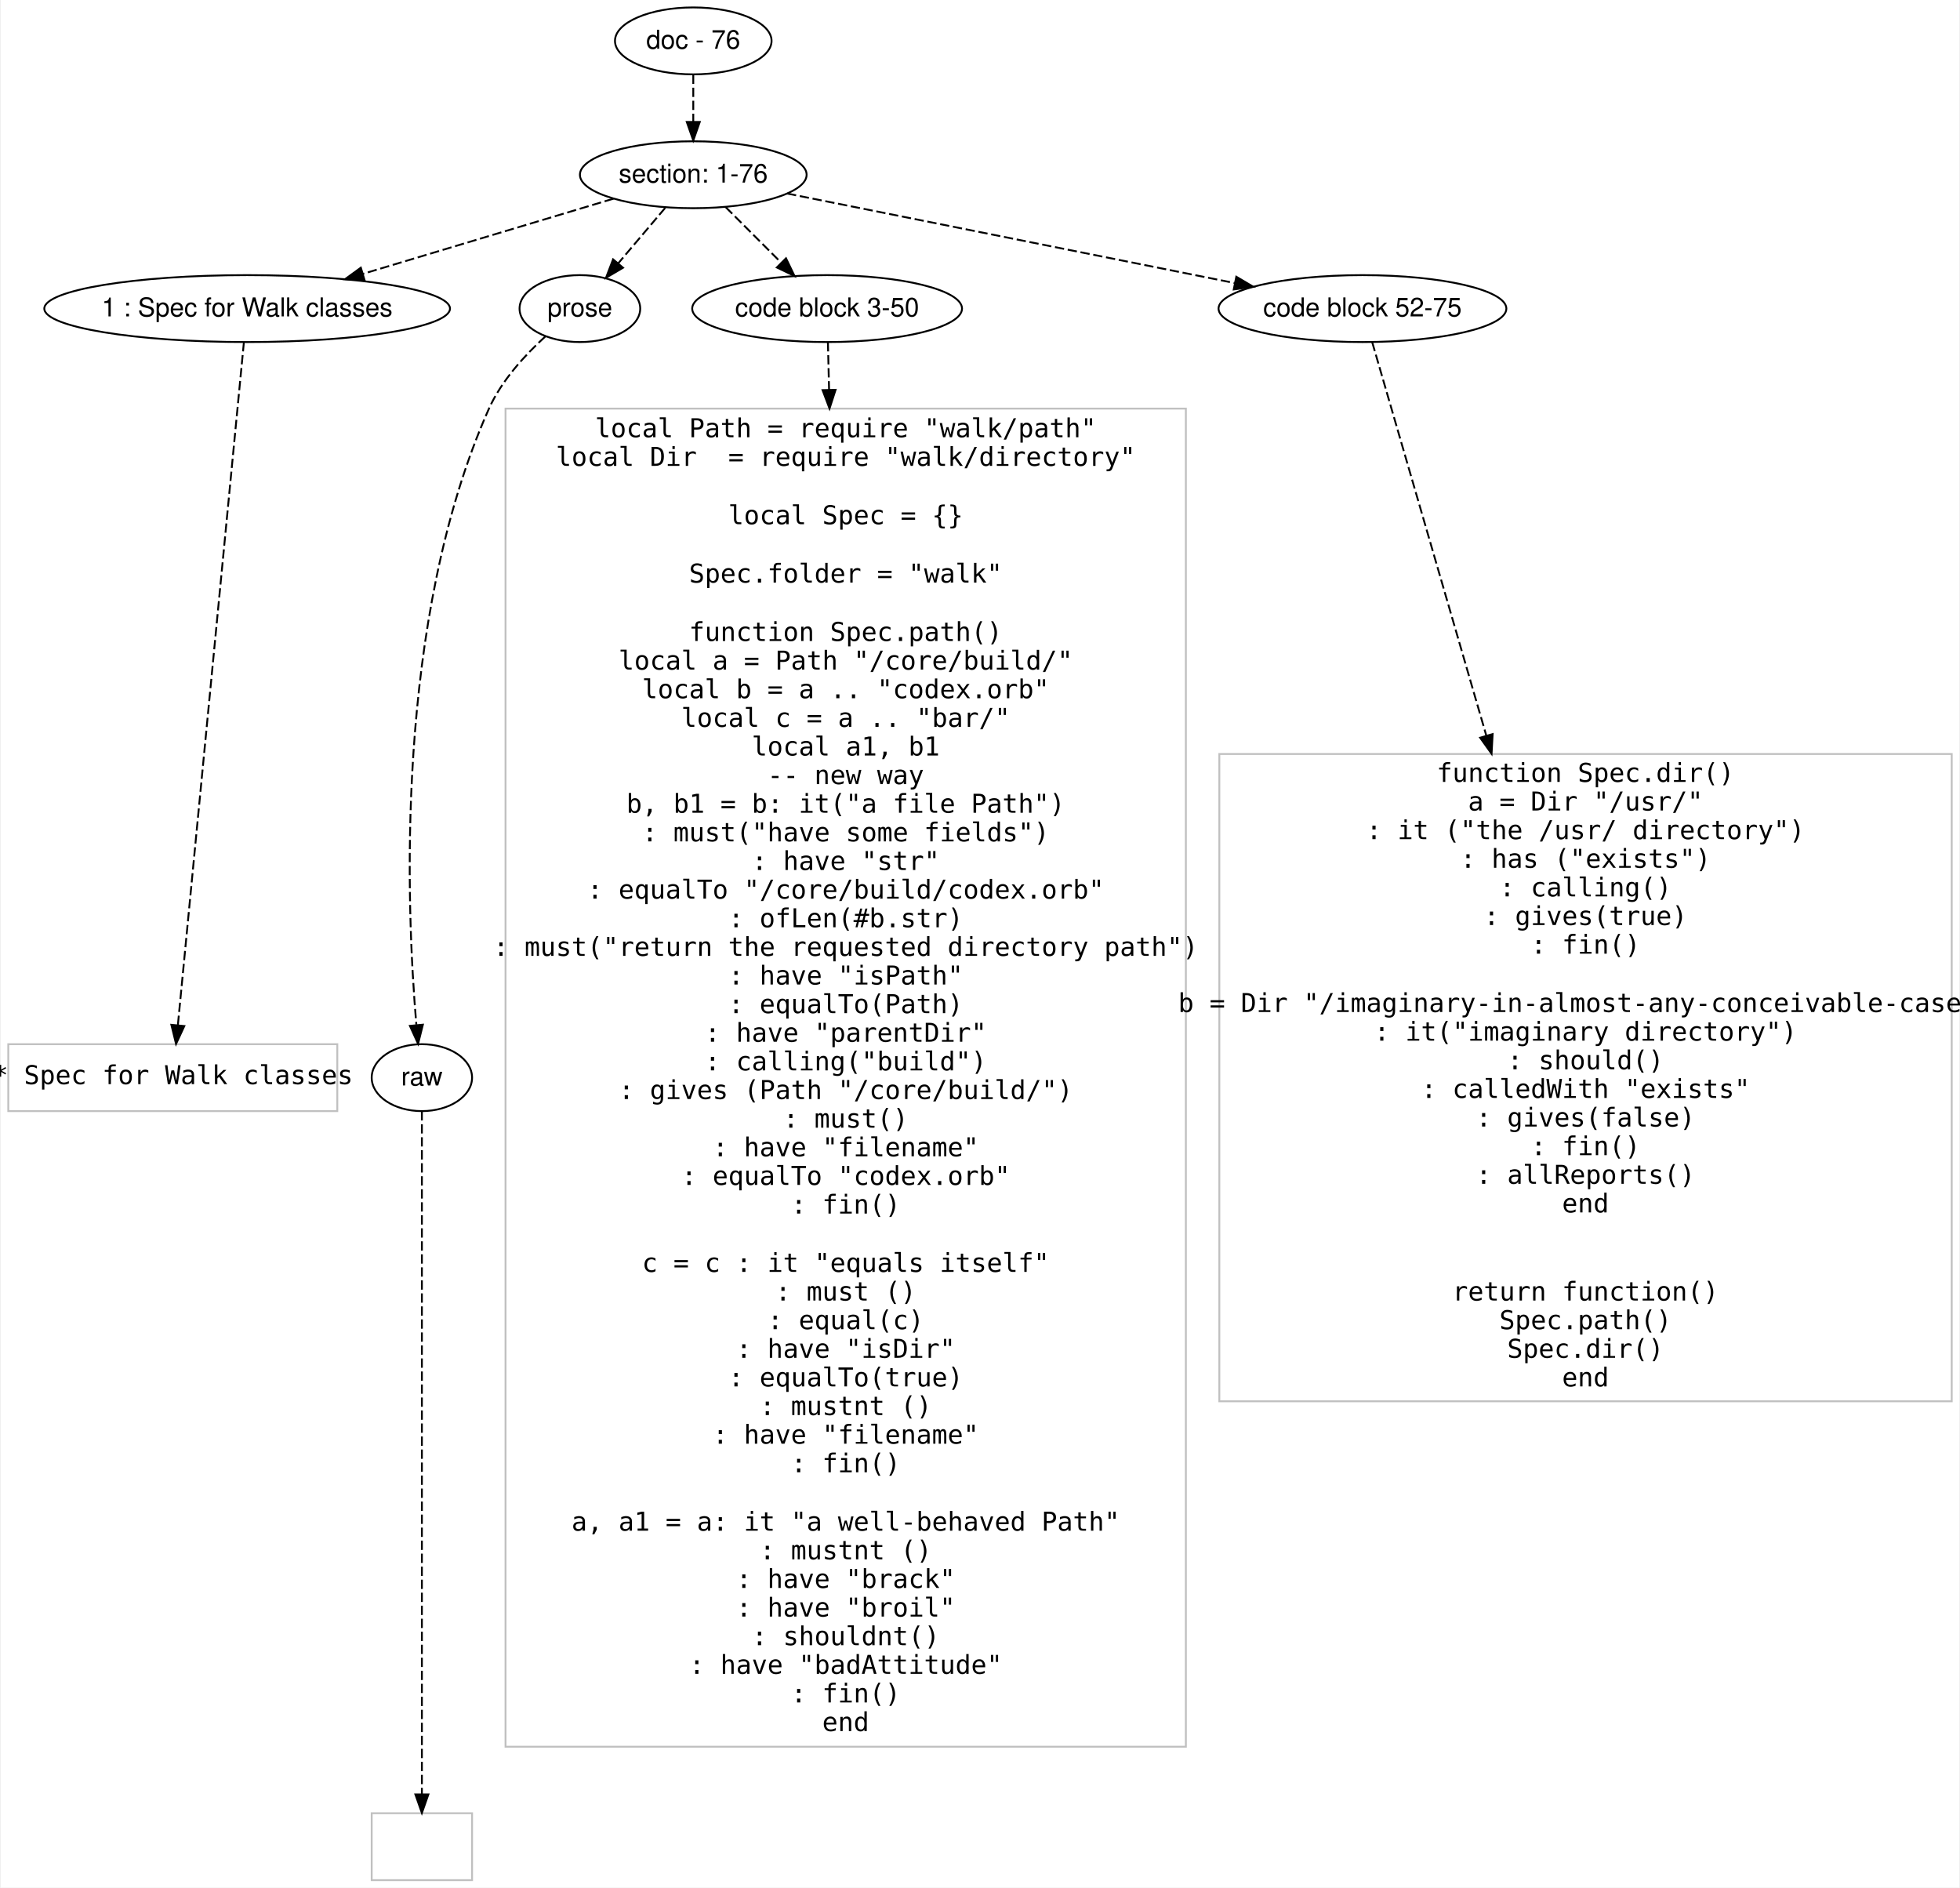
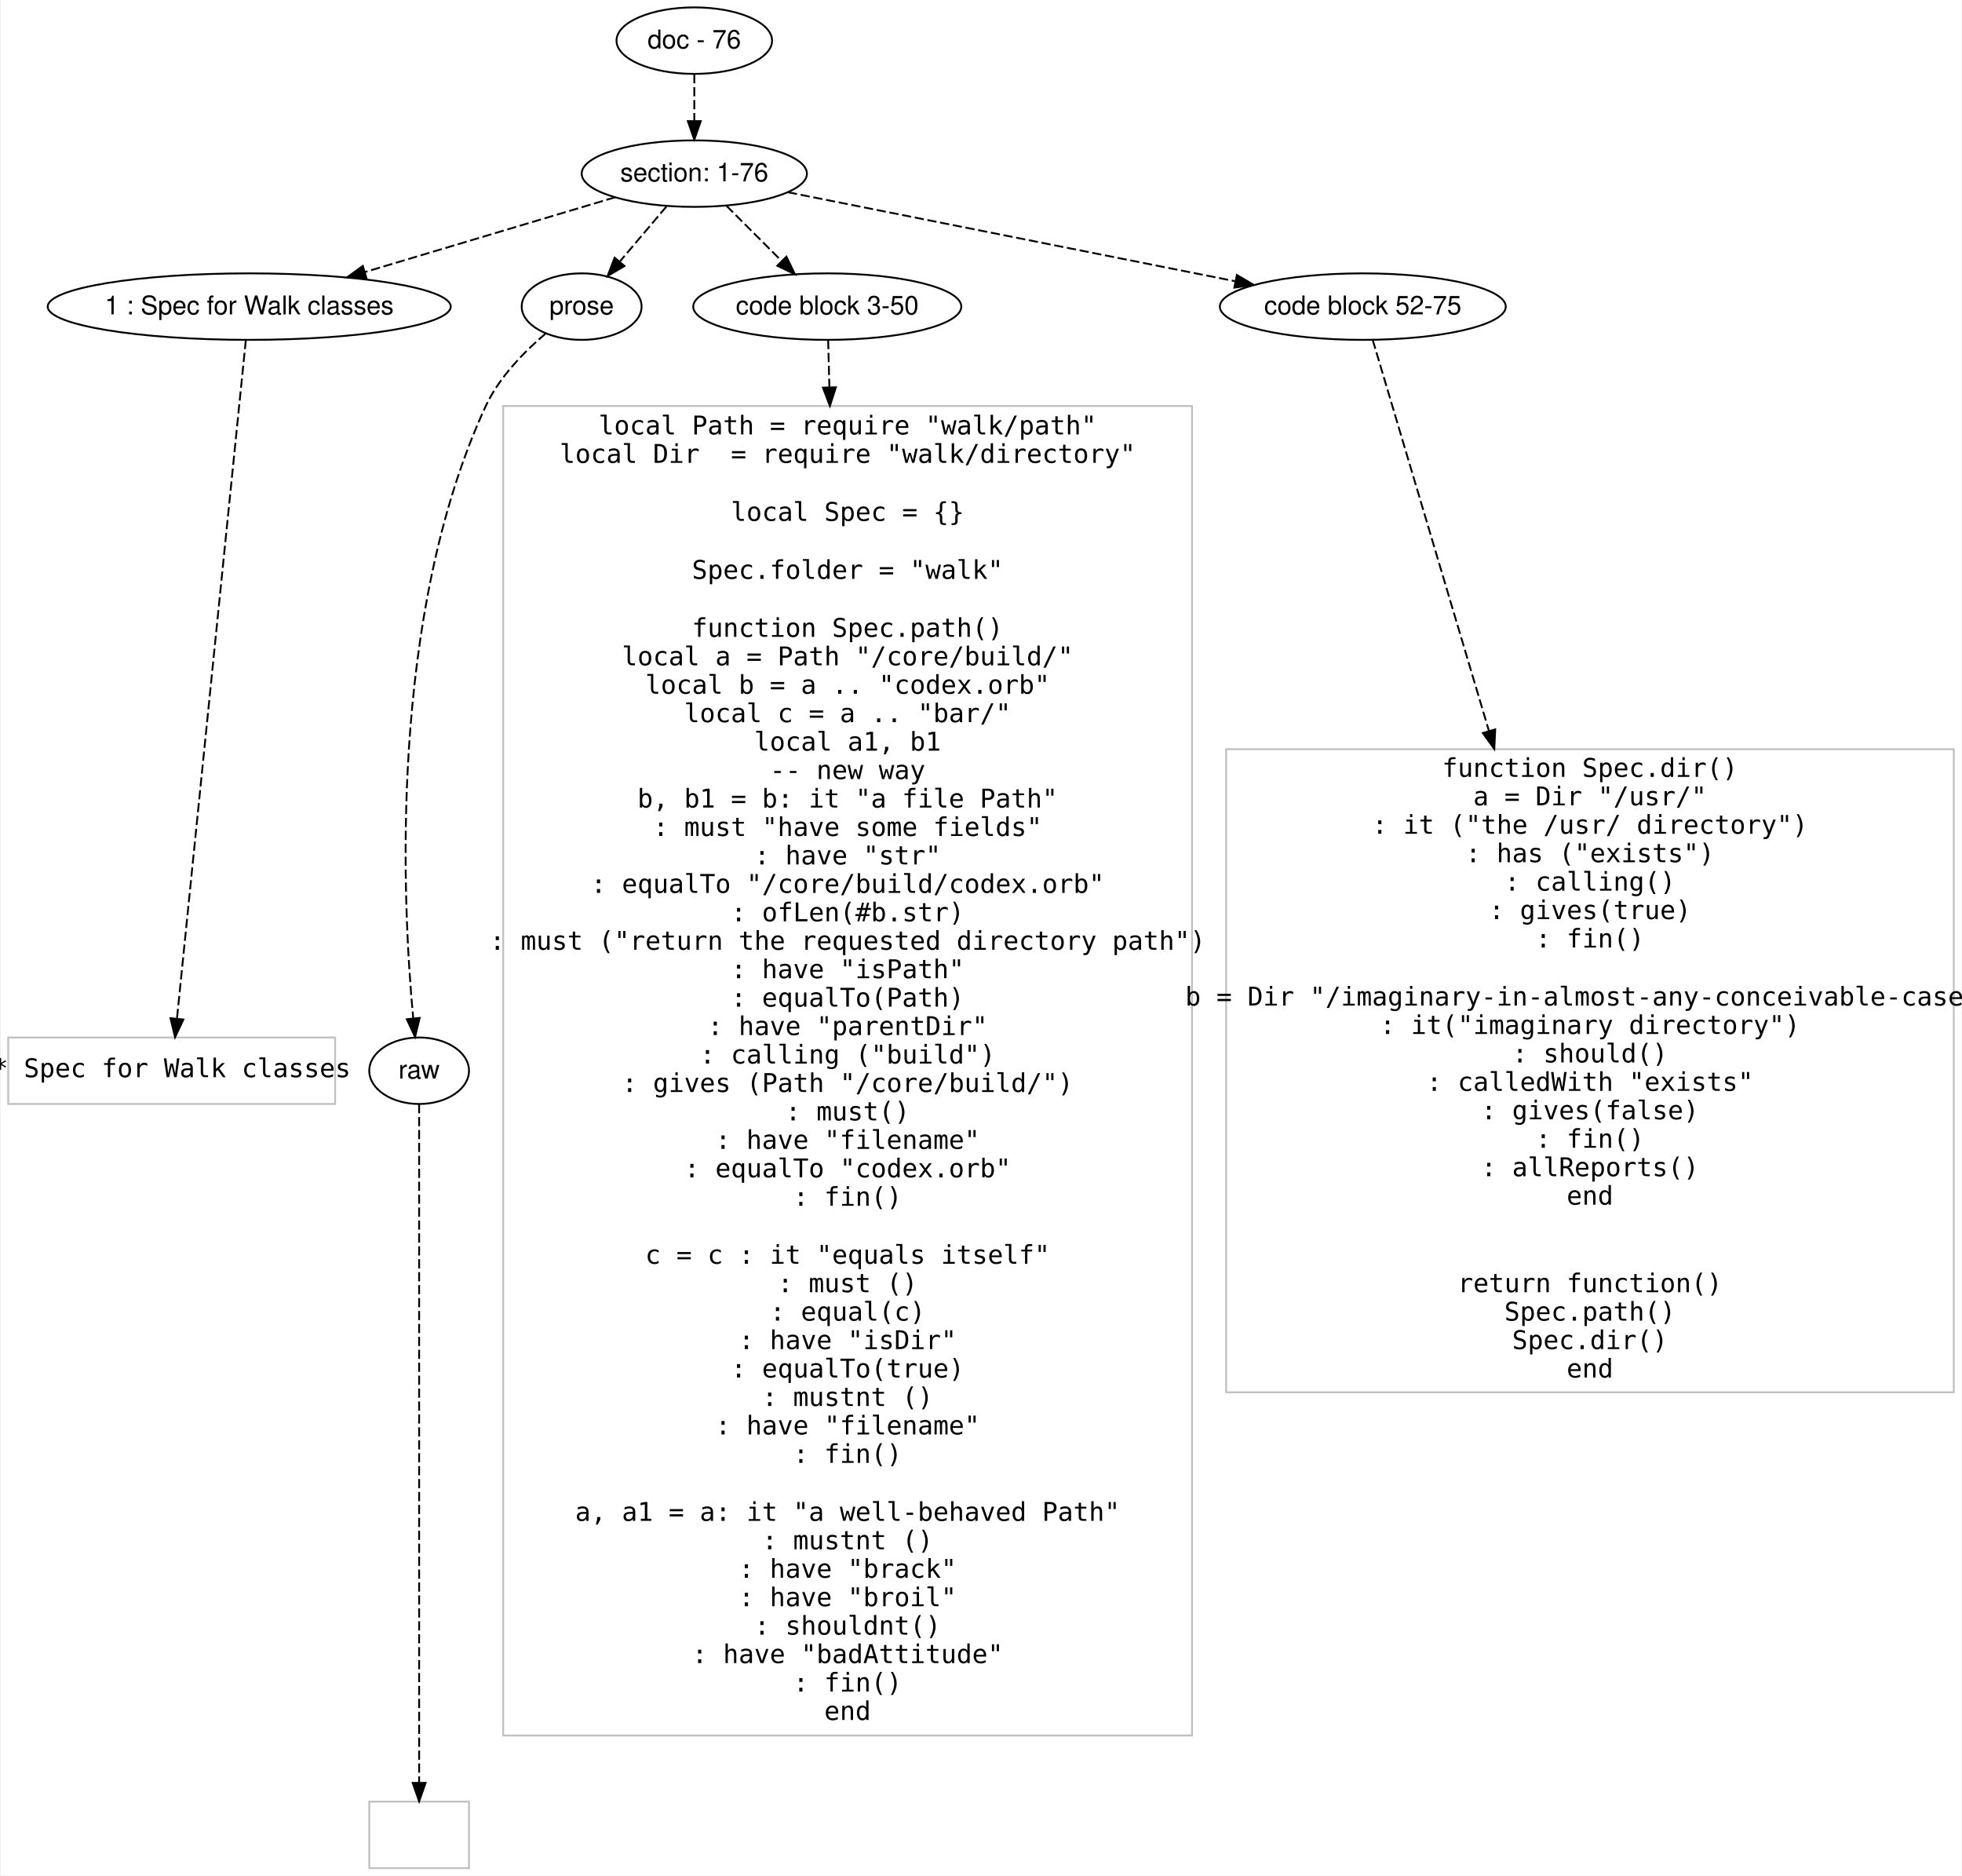
- <svg xmlns="http://www.w3.org/2000/svg" width="1054pt" height="1015pt" viewBox="0.00 0.00 1053.50 1015.40">
+ <svg xmlns="http://www.w3.org/2000/svg" width="1062pt" height="1015pt" viewBox="0.00 0.00 1061.50 1015.40">
  <g id="graph0" class="graph" transform="scale(1 1) rotate(0) translate(4 1011.401)">
-     <polygon fill="#ffffff" stroke="transparent" points="-4,4 -4,-1011.401 1049.5,-1011.401 1049.5,4 -4,4" />
+     <polygon fill="#ffffff" stroke="transparent" points="-4,4 -4,-1011.401 1057.5,-1011.401 1057.5,4 -4,4" />
    <g id="node1" class="node">
-       <ellipse fill="none" stroke="#000000" cx="368.5" cy="-989.401" rx="42.122" ry="18" />
-       <text text-anchor="middle" x="368.5" y="-985.201" font-family="Helvetica,sans-Serif" font-size="14.00" fill="#000000">doc - 76</text>
+       <ellipse fill="none" stroke="#000000" cx="371.5" cy="-989.401" rx="42.122" ry="18" />
+       <text text-anchor="middle" x="371.5" y="-985.201" font-family="Helvetica,sans-Serif" font-size="14.00" fill="#000000">doc - 76</text>
    </g>
    <g id="node2" class="node">
-       <ellipse fill="none" stroke="#000000" cx="368.5" cy="-917.401" rx="60.983" ry="18" />
-       <text text-anchor="middle" x="368.5" y="-913.201" font-family="Helvetica,sans-Serif" font-size="14.00" fill="#000000">section: 1-76</text>
+       <ellipse fill="none" stroke="#000000" cx="371.5" cy="-917.401" rx="60.983" ry="18" />
+       <text text-anchor="middle" x="371.5" y="-913.201" font-family="Helvetica,sans-Serif" font-size="14.00" fill="#000000">section: 1-76</text>
    </g>
    <g id="edge1" class="edge">
-       <path fill="none" stroke="#000000" stroke-dasharray="5,2" d="M368.5,-971.233C368.5,-963.532 368.5,-954.376 368.5,-945.818" />
-       <polygon fill="#000000" stroke="#000000" points="372,-945.814 368.5,-935.814 365,-945.815 372,-945.814" />
+       <path fill="none" stroke="#000000" stroke-dasharray="5,2" d="M371.5,-971.233C371.5,-963.532 371.5,-954.376 371.5,-945.818" />
+       <polygon fill="#000000" stroke="#000000" points="375,-945.814 371.5,-935.814 368,-945.815 375,-945.814" />
    </g>
    <g id="node3" class="node">
-       <ellipse fill="none" stroke="#000000" cx="128.5" cy="-845.401" rx="109.121" ry="18" />
-       <text text-anchor="middle" x="128.5" y="-841.201" font-family="Helvetica,sans-Serif" font-size="14.00" fill="#000000">1 : Spec for Walk classes</text>
+       <ellipse fill="none" stroke="#000000" cx="130.5" cy="-845.401" rx="109.121" ry="18" />
+       <text text-anchor="middle" x="130.5" y="-841.201" font-family="Helvetica,sans-Serif" font-size="14.00" fill="#000000">1 : Spec for Walk classes</text>
    </g>
    <g id="edge2" class="edge">
-       <path fill="none" stroke="#000000" stroke-dasharray="5,2" d="M325.593,-904.529C288.067,-893.271 233.099,-876.781 190.74,-864.073" />
-       <polygon fill="#000000" stroke="#000000" points="191.67,-860.698 181.086,-861.177 189.658,-867.403 191.67,-860.698" />
+       <path fill="none" stroke="#000000" stroke-dasharray="5,2" d="M328.692,-904.612C291.046,-893.365 235.763,-876.849 193.143,-864.116" />
+       <polygon fill="#000000" stroke="#000000" points="194.012,-860.723 183.428,-861.214 192.008,-867.43 194.012,-860.723" />
    </g>
    <g id="node4" class="node">
-       <ellipse fill="none" stroke="#000000" cx="307.5" cy="-845.401" rx="32.459" ry="18" />
-       <text text-anchor="middle" x="307.5" y="-841.201" font-family="Helvetica,sans-Serif" font-size="14.00" fill="#000000">prose</text>
+       <ellipse fill="none" stroke="#000000" cx="310.5" cy="-845.401" rx="32.459" ry="18" />
+       <text text-anchor="middle" x="310.5" y="-841.201" font-family="Helvetica,sans-Serif" font-size="14.00" fill="#000000">prose</text>
    </g>
    <g id="edge3" class="edge">
-       <path fill="none" stroke="#000000" stroke-dasharray="5,2" d="M353.421,-899.604C345.814,-890.624 336.469,-879.595 328.2,-869.834" />
-       <polygon fill="#000000" stroke="#000000" points="330.704,-867.375 321.569,-862.007 325.363,-871.899 330.704,-867.375" />
+       <path fill="none" stroke="#000000" stroke-dasharray="5,2" d="M356.421,-899.604C348.814,-890.624 339.469,-879.595 331.2,-869.834" />
+       <polygon fill="#000000" stroke="#000000" points="333.704,-867.375 324.569,-862.007 328.363,-871.899 333.704,-867.375" />
    </g>
    <g id="node5" class="node">
-       <ellipse fill="none" stroke="#000000" cx="440.5" cy="-845.401" rx="72.584" ry="18" />
-       <text text-anchor="middle" x="440.5" y="-841.201" font-family="Helvetica,sans-Serif" font-size="14.00" fill="#000000">code block 3-50</text>
+       <ellipse fill="none" stroke="#000000" cx="443.5" cy="-845.401" rx="72.584" ry="18" />
+       <text text-anchor="middle" x="443.5" y="-841.201" font-family="Helvetica,sans-Serif" font-size="14.00" fill="#000000">code block 3-50</text>
    </g>
    <g id="edge4" class="edge">
-       <path fill="none" stroke="#000000" stroke-dasharray="5,2" d="M385.929,-899.972C394.884,-891.018 405.949,-879.952 415.77,-870.131" />
-       <polygon fill="#000000" stroke="#000000" points="418.385,-872.466 422.982,-862.919 413.436,-867.516 418.385,-872.466" />
+       <path fill="none" stroke="#000000" stroke-dasharray="5,2" d="M388.929,-899.972C397.884,-891.018 408.949,-879.952 418.77,-870.131" />
+       <polygon fill="#000000" stroke="#000000" points="421.385,-872.466 425.982,-862.919 416.436,-867.516 421.385,-872.466" />
    </g>
    <g id="node6" class="node">
-       <ellipse fill="none" stroke="#000000" cx="728.5" cy="-845.401" rx="77.421" ry="18" />
-       <text text-anchor="middle" x="728.5" y="-841.201" font-family="Helvetica,sans-Serif" font-size="14.00" fill="#000000">code block 52-75</text>
+       <ellipse fill="none" stroke="#000000" cx="733.5" cy="-845.401" rx="77.421" ry="18" />
+       <text text-anchor="middle" x="733.5" y="-841.201" font-family="Helvetica,sans-Serif" font-size="14.00" fill="#000000">code block 52-75</text>
    </g>
    <g id="edge5" class="edge">
-       <path fill="none" stroke="#000000" stroke-dasharray="5,2" d="M418.935,-907.314C481.737,-894.754 589.302,-873.241 659.649,-859.172" />
-       <polygon fill="#000000" stroke="#000000" points="660.629,-862.545 669.748,-857.152 659.256,-855.681 660.629,-862.545" />
+       <path fill="none" stroke="#000000" stroke-dasharray="5,2" d="M422.216,-907.314C485.366,-894.754 593.528,-873.241 664.266,-859.172" />
+       <polygon fill="#000000" stroke="#000000" points="665.297,-862.535 674.422,-857.152 663.931,-855.67 665.297,-862.535" />
    </g>
    <g id="node7" class="node">
      <polygon fill="none" stroke="#c0c0c0" points="177,-449.701 0,-449.701 0,-413.701 177,-413.701 177,-449.701" />
      <text text-anchor="middle" x="88.5" y="-428.201" font-family="Inconsolata" font-size="14.00" fill="#000000">* Spec for Walk classes</text>
    </g>
    <g id="edge6" class="edge">
-       <path fill="none" stroke="#000000" stroke-dasharray="5,2" d="M126.755,-827.359C120.465,-762.302 98.916,-539.43 91.242,-460.054" />
-       <polygon fill="#000000" stroke="#000000" points="94.7,-459.455 90.254,-449.838 87.732,-460.128 94.7,-459.455" />
+       <path fill="none" stroke="#000000" stroke-dasharray="5,2" d="M128.668,-827.359C122.064,-762.302 99.437,-539.43 91.379,-460.054" />
+       <polygon fill="#000000" stroke="#000000" points="94.834,-459.433 90.341,-449.838 87.869,-460.14 94.834,-459.433" />
    </g>
    <g id="node8" class="node">
      <ellipse fill="none" stroke="#000000" cx="222.5" cy="-431.701" rx="27" ry="18" />
      <text text-anchor="middle" x="222.5" y="-427.501" font-family="Helvetica,sans-Serif" font-size="14.00" fill="#000000">raw</text>
    </g>
    <g id="edge7" class="edge">
-       <path fill="none" stroke="#000000" stroke-dasharray="5,2" d="M288.926,-830.414C278.104,-820.551 265.288,-806.671 258.5,-791.401 207.753,-677.25 214.157,-523.151 219.518,-460.237" />
-       <polygon fill="#000000" stroke="#000000" points="223.036,-460.196 220.459,-449.92 216.065,-459.56 223.036,-460.196" />
+       <path fill="none" stroke="#000000" stroke-dasharray="5,2" d="M291.054,-830.864C279.517,-821.074 265.765,-807.113 258.5,-791.401 205.958,-677.78 213.437,-522.851 219.304,-459.96" />
+       <polygon fill="#000000" stroke="#000000" points="222.788,-460.292 220.294,-449.995 215.822,-459.6 222.788,-460.292" />
    </g>
    <g id="node10" class="node">
-       <polygon fill="none" stroke="#c0c0c0" points="633.5,-791.602 267.5,-791.602 267.5,-71.799 633.5,-71.799 633.5,-791.602" />
-       <text text-anchor="middle" x="450.5" y="-776.201" font-family="Inconsolata" font-size="14.00" fill="#000000">local Path = require "walk/path"</text>
-       <text text-anchor="middle" x="450.5" y="-760.801" font-family="Inconsolata" font-size="14.00" fill="#000000">local Dir  = require "walk/directory"</text>
-       <text text-anchor="middle" x="450.5" y="-729.401" font-family="Inconsolata" font-size="14.00" fill="#000000">local Spec = {}</text>
-       <text text-anchor="middle" x="450.5" y="-698.001" font-family="Inconsolata" font-size="14.00" fill="#000000">Spec.folder = "walk"</text>
-       <text text-anchor="middle" x="450.5" y="-666.601" font-family="Inconsolata" font-size="14.00" fill="#000000">function Spec.path()</text>
-       <text text-anchor="middle" x="450.5" y="-651.201" font-family="Inconsolata" font-size="14.00" fill="#000000">  local a = Path "/core/build/"</text>
-       <text text-anchor="middle" x="450.5" y="-635.801" font-family="Inconsolata" font-size="14.00" fill="#000000">  local b = a .. "codex.orb"</text>
-       <text text-anchor="middle" x="450.5" y="-620.401" font-family="Inconsolata" font-size="14.00" fill="#000000">  local c = a .. "bar/"</text>
-       <text text-anchor="middle" x="450.5" y="-605.001" font-family="Inconsolata" font-size="14.00" fill="#000000">  local a1, b1</text>
-       <text text-anchor="middle" x="450.5" y="-589.601" font-family="Inconsolata" font-size="14.00" fill="#000000">  -- new way</text>
-       <text text-anchor="middle" x="450.5" y="-574.201" font-family="Inconsolata" font-size="14.00" fill="#000000">  b, b1 = b: it("a file Path")</text>
-       <text text-anchor="middle" x="450.5" y="-558.801" font-family="Inconsolata" font-size="14.00" fill="#000000">     : must("have some fields")</text>
-       <text text-anchor="middle" x="450.5" y="-543.401" font-family="Inconsolata" font-size="14.00" fill="#000000">        : have "str"</text>
-       <text text-anchor="middle" x="450.5" y="-528.001" font-family="Inconsolata" font-size="14.00" fill="#000000">        : equalTo "/core/build/codex.orb"</text>
-       <text text-anchor="middle" x="450.5" y="-512.601" font-family="Inconsolata" font-size="14.00" fill="#000000">        : ofLen(#b.str)</text>
-       <text text-anchor="middle" x="450.5" y="-497.201" font-family="Inconsolata" font-size="14.00" fill="#000000">     : must("return the requested directory path")</text>
-       <text text-anchor="middle" x="450.5" y="-481.801" font-family="Inconsolata" font-size="14.00" fill="#000000">        : have "isPath"</text>
-       <text text-anchor="middle" x="450.5" y="-466.401" font-family="Inconsolata" font-size="14.00" fill="#000000">        : equalTo(Path)</text>
-       <text text-anchor="middle" x="450.5" y="-451.001" font-family="Inconsolata" font-size="14.00" fill="#000000">        : have "parentDir"</text>
-       <text text-anchor="middle" x="450.5" y="-435.601" font-family="Inconsolata" font-size="14.00" fill="#000000">        : calling("build")</text>
-       <text text-anchor="middle" x="450.5" y="-420.201" font-family="Inconsolata" font-size="14.00" fill="#000000">        : gives (Path "/core/build/")</text>
-       <text text-anchor="middle" x="450.5" y="-404.801" font-family="Inconsolata" font-size="14.00" fill="#000000">     : must()</text>
-       <text text-anchor="middle" x="450.5" y="-389.401" font-family="Inconsolata" font-size="14.00" fill="#000000">        : have "filename"</text>
-       <text text-anchor="middle" x="450.5" y="-374.001" font-family="Inconsolata" font-size="14.00" fill="#000000">        : equalTo "codex.orb"</text>
-       <text text-anchor="middle" x="450.5" y="-358.601" font-family="Inconsolata" font-size="14.00" fill="#000000">        : fin()</text>
-       <text text-anchor="middle" x="450.5" y="-327.2" font-family="Inconsolata" font-size="14.00" fill="#000000">  c = c : it "equals itself"</text>
-       <text text-anchor="middle" x="450.5" y="-311.8" font-family="Inconsolata" font-size="14.00" fill="#000000">        : must ()</text>
-       <text text-anchor="middle" x="450.5" y="-296.4" font-family="Inconsolata" font-size="14.00" fill="#000000">            : equal(c)</text>
-       <text text-anchor="middle" x="450.5" y="-281" font-family="Inconsolata" font-size="14.00" fill="#000000">            : have "isDir"</text>
-       <text text-anchor="middle" x="450.5" y="-265.6" font-family="Inconsolata" font-size="14.00" fill="#000000">            : equalTo(true)</text>
-       <text text-anchor="middle" x="450.5" y="-250.2" font-family="Inconsolata" font-size="14.00" fill="#000000">        : mustnt ()</text>
-       <text text-anchor="middle" x="450.5" y="-234.8" font-family="Inconsolata" font-size="14.00" fill="#000000">            : have "filename"</text>
-       <text text-anchor="middle" x="450.5" y="-219.4" font-family="Inconsolata" font-size="14.00" fill="#000000">            : fin()</text>
-       <text text-anchor="middle" x="450.5" y="-188" font-family="Inconsolata" font-size="14.00" fill="#000000">  a, a1 = a: it "a well-behaved Path"</text>
-       <text text-anchor="middle" x="450.5" y="-172.6" font-family="Inconsolata" font-size="14.00" fill="#000000">             : mustnt ()</text>
-       <text text-anchor="middle" x="450.5" y="-157.2" font-family="Inconsolata" font-size="14.00" fill="#000000">                : have "brack"</text>
-       <text text-anchor="middle" x="450.5" y="-141.8" font-family="Inconsolata" font-size="14.00" fill="#000000">                : have "broil"</text>
-       <text text-anchor="middle" x="450.5" y="-126.4" font-family="Inconsolata" font-size="14.00" fill="#000000">             : shouldnt()</text>
-       <text text-anchor="middle" x="450.5" y="-111" font-family="Inconsolata" font-size="14.00" fill="#000000">                : have "badAttitude"</text>
-       <text text-anchor="middle" x="450.5" y="-95.6" font-family="Inconsolata" font-size="14.00" fill="#000000">                : fin()</text>
-       <text text-anchor="middle" x="450.5" y="-80.2" font-family="Inconsolata" font-size="14.00" fill="#000000">end</text>
+       <polygon fill="none" stroke="#c0c0c0" points="641,-791.602 268,-791.602 268,-71.799 641,-71.799 641,-791.602" />
+       <text text-anchor="middle" x="454.5" y="-776.201" font-family="Inconsolata" font-size="14.00" fill="#000000">local Path = require "walk/path"</text>
+       <text text-anchor="middle" x="454.5" y="-760.801" font-family="Inconsolata" font-size="14.00" fill="#000000">local Dir  = require "walk/directory"</text>
+       <text text-anchor="middle" x="454.5" y="-729.401" font-family="Inconsolata" font-size="14.00" fill="#000000">local Spec = {}</text>
+       <text text-anchor="middle" x="454.5" y="-698.001" font-family="Inconsolata" font-size="14.00" fill="#000000">Spec.folder = "walk"</text>
+       <text text-anchor="middle" x="454.5" y="-666.601" font-family="Inconsolata" font-size="14.00" fill="#000000">function Spec.path()</text>
+       <text text-anchor="middle" x="454.5" y="-651.201" font-family="Inconsolata" font-size="14.00" fill="#000000">  local a = Path "/core/build/"</text>
+       <text text-anchor="middle" x="454.5" y="-635.801" font-family="Inconsolata" font-size="14.00" fill="#000000">  local b = a .. "codex.orb"</text>
+       <text text-anchor="middle" x="454.5" y="-620.401" font-family="Inconsolata" font-size="14.00" fill="#000000">  local c = a .. "bar/"</text>
+       <text text-anchor="middle" x="454.5" y="-605.001" font-family="Inconsolata" font-size="14.00" fill="#000000">  local a1, b1</text>
+       <text text-anchor="middle" x="454.5" y="-589.601" font-family="Inconsolata" font-size="14.00" fill="#000000">  -- new way</text>
+       <text text-anchor="middle" x="454.5" y="-574.201" font-family="Inconsolata" font-size="14.00" fill="#000000">  b, b1 = b: it "a file Path"</text>
+       <text text-anchor="middle" x="454.5" y="-558.801" font-family="Inconsolata" font-size="14.00" fill="#000000">     : must "have some fields"</text>
+       <text text-anchor="middle" x="454.5" y="-543.401" font-family="Inconsolata" font-size="14.00" fill="#000000">        : have "str"</text>
+       <text text-anchor="middle" x="454.5" y="-528.001" font-family="Inconsolata" font-size="14.00" fill="#000000">        : equalTo "/core/build/codex.orb"</text>
+       <text text-anchor="middle" x="454.5" y="-512.601" font-family="Inconsolata" font-size="14.00" fill="#000000">        : ofLen(#b.str)</text>
+       <text text-anchor="middle" x="454.5" y="-497.201" font-family="Inconsolata" font-size="14.00" fill="#000000">     : must ("return the requested directory path")</text>
+       <text text-anchor="middle" x="454.5" y="-481.801" font-family="Inconsolata" font-size="14.00" fill="#000000">        : have "isPath"</text>
+       <text text-anchor="middle" x="454.5" y="-466.401" font-family="Inconsolata" font-size="14.00" fill="#000000">        : equalTo(Path)</text>
+       <text text-anchor="middle" x="454.5" y="-451.001" font-family="Inconsolata" font-size="14.00" fill="#000000">        : have "parentDir"</text>
+       <text text-anchor="middle" x="454.5" y="-435.601" font-family="Inconsolata" font-size="14.00" fill="#000000">        : calling ("build")</text>
+       <text text-anchor="middle" x="454.5" y="-420.201" font-family="Inconsolata" font-size="14.00" fill="#000000">        : gives (Path "/core/build/")</text>
+       <text text-anchor="middle" x="454.5" y="-404.801" font-family="Inconsolata" font-size="14.00" fill="#000000">     : must()</text>
+       <text text-anchor="middle" x="454.5" y="-389.401" font-family="Inconsolata" font-size="14.00" fill="#000000">        : have "filename"</text>
+       <text text-anchor="middle" x="454.5" y="-374.001" font-family="Inconsolata" font-size="14.00" fill="#000000">        : equalTo "codex.orb"</text>
+       <text text-anchor="middle" x="454.5" y="-358.601" font-family="Inconsolata" font-size="14.00" fill="#000000">        : fin()</text>
+       <text text-anchor="middle" x="454.5" y="-327.2" font-family="Inconsolata" font-size="14.00" fill="#000000">  c = c : it "equals itself"</text>
+       <text text-anchor="middle" x="454.5" y="-311.8" font-family="Inconsolata" font-size="14.00" fill="#000000">        : must ()</text>
+       <text text-anchor="middle" x="454.5" y="-296.4" font-family="Inconsolata" font-size="14.00" fill="#000000">            : equal(c)</text>
+       <text text-anchor="middle" x="454.5" y="-281" font-family="Inconsolata" font-size="14.00" fill="#000000">            : have "isDir"</text>
+       <text text-anchor="middle" x="454.5" y="-265.6" font-family="Inconsolata" font-size="14.00" fill="#000000">            : equalTo(true)</text>
+       <text text-anchor="middle" x="454.5" y="-250.2" font-family="Inconsolata" font-size="14.00" fill="#000000">        : mustnt ()</text>
+       <text text-anchor="middle" x="454.5" y="-234.8" font-family="Inconsolata" font-size="14.00" fill="#000000">            : have "filename"</text>
+       <text text-anchor="middle" x="454.5" y="-219.4" font-family="Inconsolata" font-size="14.00" fill="#000000">            : fin()</text>
+       <text text-anchor="middle" x="454.5" y="-188" font-family="Inconsolata" font-size="14.00" fill="#000000">  a, a1 = a: it "a well-behaved Path"</text>
+       <text text-anchor="middle" x="454.5" y="-172.6" font-family="Inconsolata" font-size="14.00" fill="#000000">             : mustnt ()</text>
+       <text text-anchor="middle" x="454.5" y="-157.2" font-family="Inconsolata" font-size="14.00" fill="#000000">                : have "brack"</text>
+       <text text-anchor="middle" x="454.5" y="-141.8" font-family="Inconsolata" font-size="14.00" fill="#000000">                : have "broil"</text>
+       <text text-anchor="middle" x="454.5" y="-126.4" font-family="Inconsolata" font-size="14.00" fill="#000000">             : shouldnt()</text>
+       <text text-anchor="middle" x="454.5" y="-111" font-family="Inconsolata" font-size="14.00" fill="#000000">                : have "badAttitude"</text>
+       <text text-anchor="middle" x="454.5" y="-95.6" font-family="Inconsolata" font-size="14.00" fill="#000000">                : fin()</text>
+       <text text-anchor="middle" x="454.5" y="-80.2" font-family="Inconsolata" font-size="14.00" fill="#000000">end</text>
    </g>
    <g id="edge9" class="edge">
-       <path fill="none" stroke="#000000" stroke-dasharray="5,2" d="M440.936,-827.359C441.103,-820.465 441.312,-811.798 441.556,-801.717" />
-       <polygon fill="#000000" stroke="#000000" points="445.057,-801.712 441.8,-791.631 438.059,-801.543 445.057,-801.712" />
+       <path fill="none" stroke="#000000" stroke-dasharray="5,2" d="M443.98,-827.359C444.163,-820.465 444.394,-811.798 444.661,-801.717" />
+       <polygon fill="#000000" stroke="#000000" points="448.163,-801.72 444.93,-791.631 441.165,-801.534 448.163,-801.72" />
    </g>
    <g id="node11" class="node">
-       <polygon fill="none" stroke="#c0c0c0" points="1045.5,-605.802 651.5,-605.802 651.5,-257.6 1045.5,-257.6 1045.5,-605.802" />
-       <text text-anchor="middle" x="848.5" y="-590.801" font-family="Inconsolata" font-size="14.00" fill="#000000">function Spec.dir()</text>
-       <text text-anchor="middle" x="848.5" y="-575.401" font-family="Inconsolata" font-size="14.00" fill="#000000">  a = Dir "/usr/"</text>
-       <text text-anchor="middle" x="848.5" y="-560.001" font-family="Inconsolata" font-size="14.00" fill="#000000">         : it ("the /usr/ directory")</text>
-       <text text-anchor="middle" x="848.5" y="-544.601" font-family="Inconsolata" font-size="14.00" fill="#000000">            : has ("exists")</text>
-       <text text-anchor="middle" x="848.5" y="-529.201" font-family="Inconsolata" font-size="14.00" fill="#000000">            : calling()</text>
-       <text text-anchor="middle" x="848.5" y="-513.801" font-family="Inconsolata" font-size="14.00" fill="#000000">            : gives(true)</text>
-       <text text-anchor="middle" x="848.5" y="-498.401" font-family="Inconsolata" font-size="14.00" fill="#000000">            : fin()</text>
-       <text text-anchor="middle" x="848.5" y="-467.001" font-family="Inconsolata" font-size="14.00" fill="#000000">  b = Dir "/imaginary-in-almost-any-conceivable-case/"</text>
-       <text text-anchor="middle" x="848.5" y="-451.601" font-family="Inconsolata" font-size="14.00" fill="#000000">         : it("imaginary directory")</text>
-       <text text-anchor="middle" x="848.5" y="-436.201" font-family="Inconsolata" font-size="14.00" fill="#000000">         : should()</text>
-       <text text-anchor="middle" x="848.5" y="-420.801" font-family="Inconsolata" font-size="14.00" fill="#000000">              : calledWith "exists"</text>
-       <text text-anchor="middle" x="848.5" y="-405.401" font-family="Inconsolata" font-size="14.00" fill="#000000">              : gives(false)</text>
-       <text text-anchor="middle" x="848.5" y="-390.001" font-family="Inconsolata" font-size="14.00" fill="#000000">              : fin()</text>
-       <text text-anchor="middle" x="848.5" y="-374.601" font-family="Inconsolata" font-size="14.00" fill="#000000">              : allReports()</text>
-       <text text-anchor="middle" x="848.5" y="-359.2" font-family="Inconsolata" font-size="14.00" fill="#000000">end</text>
-       <text text-anchor="middle" x="848.5" y="-311.8" font-family="Inconsolata" font-size="14.00" fill="#000000">return function()</text>
-       <text text-anchor="middle" x="848.5" y="-296.4" font-family="Inconsolata" font-size="14.00" fill="#000000">          Spec.path()</text>
-       <text text-anchor="middle" x="848.5" y="-281" font-family="Inconsolata" font-size="14.00" fill="#000000">          Spec.dir()</text>
-       <text text-anchor="middle" x="848.5" y="-265.6" font-family="Inconsolata" font-size="14.00" fill="#000000">       end</text>
+       <polygon fill="none" stroke="#c0c0c0" points="1053.5,-605.802 659.5,-605.802 659.5,-257.6 1053.5,-257.6 1053.5,-605.802" />
+       <text text-anchor="middle" x="856.5" y="-590.801" font-family="Inconsolata" font-size="14.00" fill="#000000">function Spec.dir()</text>
+       <text text-anchor="middle" x="856.5" y="-575.401" font-family="Inconsolata" font-size="14.00" fill="#000000">  a = Dir "/usr/"</text>
+       <text text-anchor="middle" x="856.5" y="-560.001" font-family="Inconsolata" font-size="14.00" fill="#000000">         : it ("the /usr/ directory")</text>
+       <text text-anchor="middle" x="856.5" y="-544.601" font-family="Inconsolata" font-size="14.00" fill="#000000">            : has ("exists")</text>
+       <text text-anchor="middle" x="856.5" y="-529.201" font-family="Inconsolata" font-size="14.00" fill="#000000">            : calling()</text>
+       <text text-anchor="middle" x="856.5" y="-513.801" font-family="Inconsolata" font-size="14.00" fill="#000000">            : gives(true)</text>
+       <text text-anchor="middle" x="856.5" y="-498.401" font-family="Inconsolata" font-size="14.00" fill="#000000">            : fin()</text>
+       <text text-anchor="middle" x="856.5" y="-467.001" font-family="Inconsolata" font-size="14.00" fill="#000000">  b = Dir "/imaginary-in-almost-any-conceivable-case/"</text>
+       <text text-anchor="middle" x="856.5" y="-451.601" font-family="Inconsolata" font-size="14.00" fill="#000000">         : it("imaginary directory")</text>
+       <text text-anchor="middle" x="856.5" y="-436.201" font-family="Inconsolata" font-size="14.00" fill="#000000">         : should()</text>
+       <text text-anchor="middle" x="856.5" y="-420.801" font-family="Inconsolata" font-size="14.00" fill="#000000">              : calledWith "exists"</text>
+       <text text-anchor="middle" x="856.5" y="-405.401" font-family="Inconsolata" font-size="14.00" fill="#000000">              : gives(false)</text>
+       <text text-anchor="middle" x="856.5" y="-390.001" font-family="Inconsolata" font-size="14.00" fill="#000000">              : fin()</text>
+       <text text-anchor="middle" x="856.5" y="-374.601" font-family="Inconsolata" font-size="14.00" fill="#000000">              : allReports()</text>
+       <text text-anchor="middle" x="856.5" y="-359.2" font-family="Inconsolata" font-size="14.00" fill="#000000">end</text>
+       <text text-anchor="middle" x="856.5" y="-311.8" font-family="Inconsolata" font-size="14.00" fill="#000000">return function()</text>
+       <text text-anchor="middle" x="856.5" y="-296.4" font-family="Inconsolata" font-size="14.00" fill="#000000">          Spec.path()</text>
+       <text text-anchor="middle" x="856.5" y="-281" font-family="Inconsolata" font-size="14.00" fill="#000000">          Spec.dir()</text>
+       <text text-anchor="middle" x="856.5" y="-265.6" font-family="Inconsolata" font-size="14.00" fill="#000000">       end</text>
    </g>
    <g id="edge10" class="edge">
-       <path fill="none" stroke="#000000" stroke-dasharray="5,2" d="M733.733,-827.359C744.592,-789.922 770.61,-700.227 795.131,-615.689" />
-       <polygon fill="#000000" stroke="#000000" points="798.535,-616.52 797.959,-605.941 791.812,-614.57 798.535,-616.52" />
+       <path fill="none" stroke="#000000" stroke-dasharray="5,2" d="M738.864,-827.359C749.995,-789.922 776.663,-700.227 801.797,-615.689" />
+       <polygon fill="#000000" stroke="#000000" points="805.2,-616.524 804.696,-605.941 798.491,-614.529 805.2,-616.524" />
    </g>
    <g id="node9" class="node">
      <polygon fill="none" stroke="#c0c0c0" points="249.5,-36 195.5,-36 195.5,0 249.5,0 249.5,-36" />
    </g>
    <g id="edge8" class="edge">
      <path fill="none" stroke="#000000" stroke-dasharray="5,2" d="M222.5,-413.658C222.5,-348.601 222.5,-125.73 222.5,-46.354" />
      <polygon fill="#000000" stroke="#000000" points="226,-46.137 222.5,-36.137 219,-46.137 226,-46.137" />
    </g>
  </g>
</svg>
